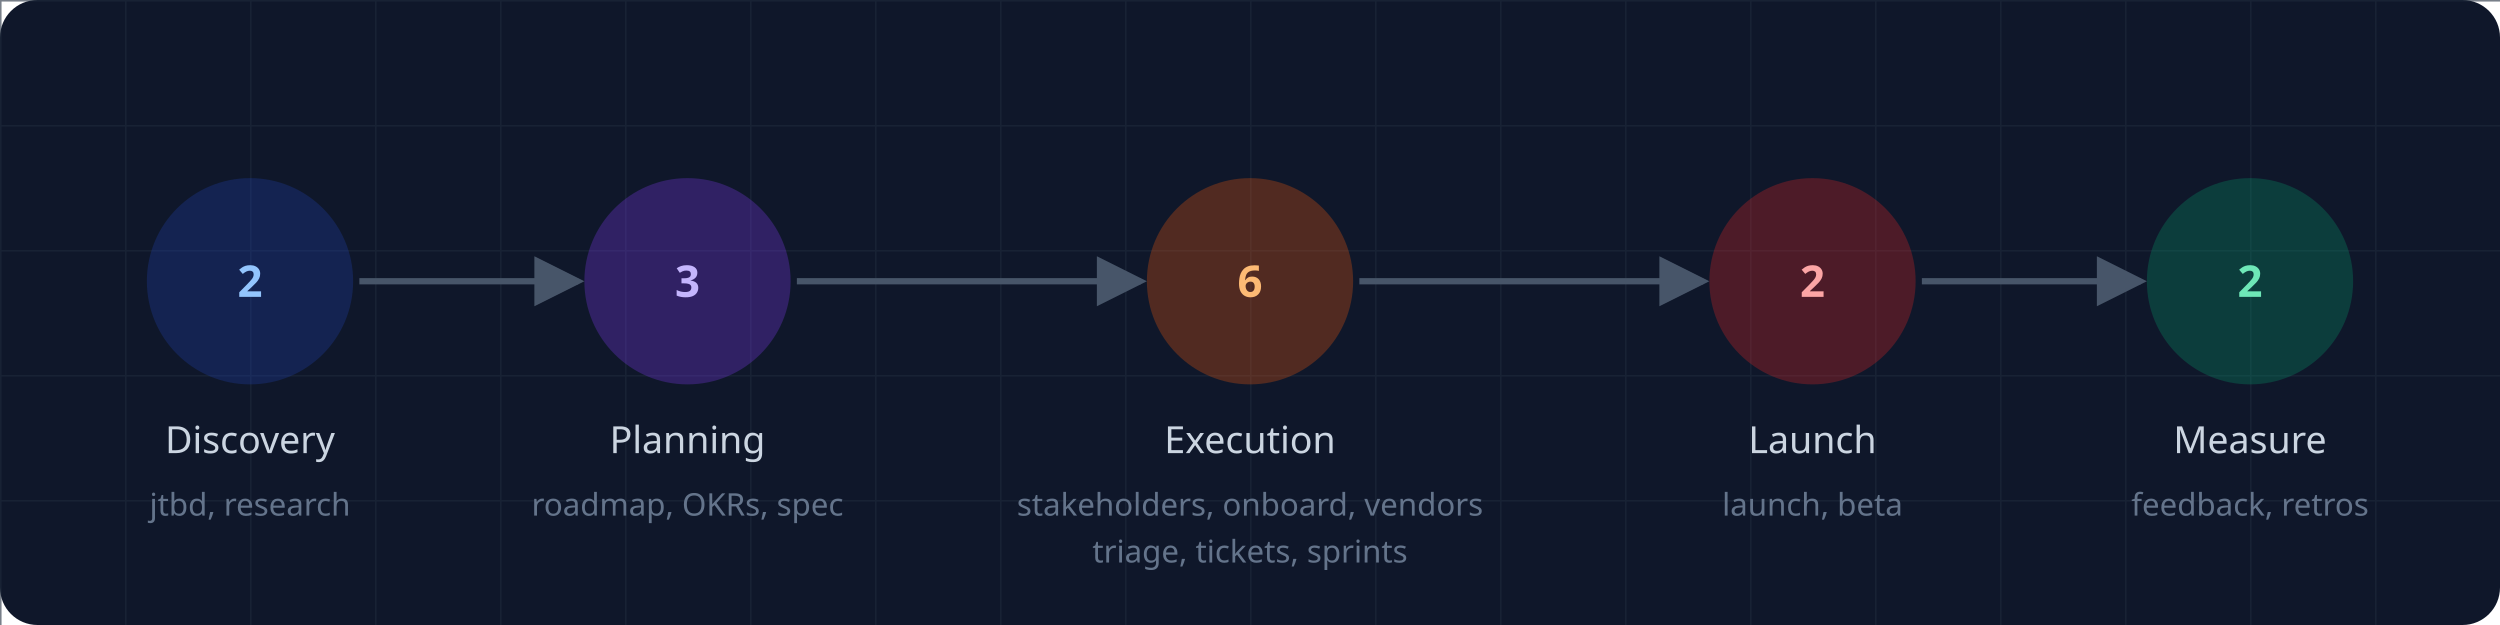
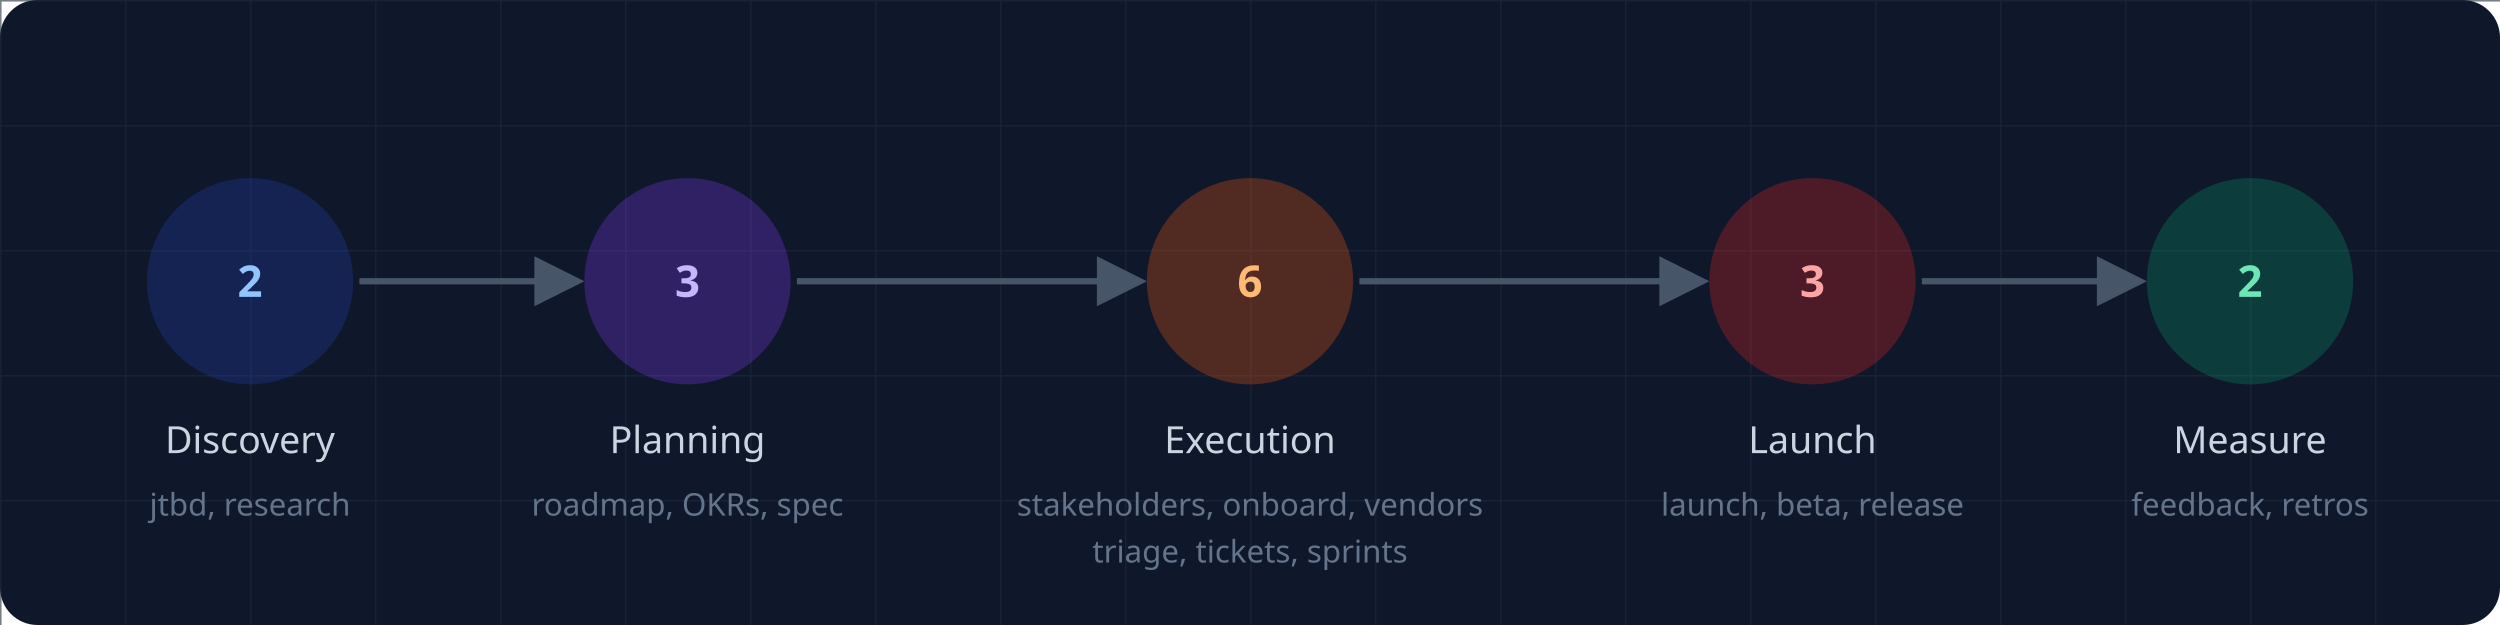
<svg xmlns="http://www.w3.org/2000/svg" viewBox="0 0 800 200" width="800" height="200">
  <rect width="800" height="200" fill="#0f172a" rx="12" />
  <defs>
    <pattern id="wfgrid" width="40" height="40" patternUnits="userSpaceOnUse">
      <path d="M 40 0 L 0 0 0 40" fill="none" stroke="#1e293b" stroke-width="1" />
    </pattern>
    <marker id="arrowhead" markerWidth="8" markerHeight="8" refX="7" refY="4" orient="auto">
      <polygon points="0 0, 8 4, 0 8" fill="#475569" />
    </marker>
  </defs>
  <rect width="800" height="200" fill="url(#wfgrid)" opacity="0.6" />
  <line x1="115" y1="90" x2="185" y2="90" stroke="#475569" stroke-width="2" marker-end="url(#arrowhead)" />
  <line x1="255" y1="90" x2="365" y2="90" stroke="#475569" stroke-width="2" marker-end="url(#arrowhead)" />
  <line x1="435" y1="90" x2="545" y2="90" stroke="#475569" stroke-width="2" marker-end="url(#arrowhead)" />
  <line x1="615" y1="90" x2="685" y2="90" stroke="#475569" stroke-width="2" marker-end="url(#arrowhead)" />
  <circle cx="80" cy="90" r="32" fill="#1e40af" opacity="0.3" stroke="#1e40af" stroke-width="2" />
  <text x="80" y="95" text-anchor="middle" font-family="system-ui, sans-serif" font-size="14" font-weight="600" fill="#93c5fd">2</text>
  <text x="80" y="145" text-anchor="middle" font-family="system-ui, sans-serif" font-size="12" fill="#cbd5e1">Discovery</text>
  <text x="80" y="165" text-anchor="middle" font-family="system-ui, sans-serif" font-size="10" fill="#64748b">jtbd, research</text>
  <circle cx="220" cy="90" r="32" fill="#7c3aed" opacity="0.3" stroke="#7c3aed" stroke-width="2" />
  <text x="220" y="95" text-anchor="middle" font-family="system-ui, sans-serif" font-size="14" font-weight="600" fill="#c4b5fd">3</text>
  <text x="220" y="145" text-anchor="middle" font-family="system-ui, sans-serif" font-size="12" fill="#cbd5e1">Planning</text>
  <text x="220" y="165" text-anchor="middle" font-family="system-ui, sans-serif" font-size="10" fill="#64748b">roadmap, OKRs, spec</text>
  <circle cx="400" cy="90" r="32" fill="#ea580c" opacity="0.3" stroke="#ea580c" stroke-width="2" />
  <text x="400" y="95" text-anchor="middle" font-family="system-ui, sans-serif" font-size="14" font-weight="600" fill="#fdba74">6</text>
  <text x="400" y="145" text-anchor="middle" font-family="system-ui, sans-serif" font-size="12" fill="#cbd5e1">Execution</text>
  <text x="400" y="165" text-anchor="middle" font-family="system-ui, sans-serif" font-size="10" fill="#64748b">stakeholders, onboard, vendors</text>
  <text x="400" y="180" text-anchor="middle" font-family="system-ui, sans-serif" font-size="10" fill="#64748b">triage, tickets, sprints</text>
  <circle cx="580" cy="90" r="32" fill="#dc2626" opacity="0.3" stroke="#dc2626" stroke-width="2" />
-   <text x="580" y="95" text-anchor="middle" font-family="system-ui, sans-serif" font-size="14" font-weight="600" fill="#fca5a5">2</text>
+   <text x="580" y="95" text-anchor="middle" font-family="system-ui, sans-serif" font-size="14" font-weight="600" fill="#fca5a5">3</text>
  <text x="580" y="145" text-anchor="middle" font-family="system-ui, sans-serif" font-size="12" fill="#cbd5e1">Launch</text>
-   <text x="580" y="165" text-anchor="middle" font-family="system-ui, sans-serif" font-size="10" fill="#64748b">launch, beta</text>
+   <text x="580" y="165" text-anchor="middle" font-family="system-ui, sans-serif" font-size="10" fill="#64748b">launch, beta, release</text>
  <circle cx="720" cy="90" r="32" fill="#059669" opacity="0.3" stroke="#059669" stroke-width="2" />
  <text x="720" y="95" text-anchor="middle" font-family="system-ui, sans-serif" font-size="14" font-weight="600" fill="#6ee7b7">2</text>
  <text x="720" y="145" text-anchor="middle" font-family="system-ui, sans-serif" font-size="12" fill="#cbd5e1">Measure</text>
  <text x="720" y="165" text-anchor="middle" font-family="system-ui, sans-serif" font-size="10" fill="#64748b">feedback, retros</text>
</svg>
